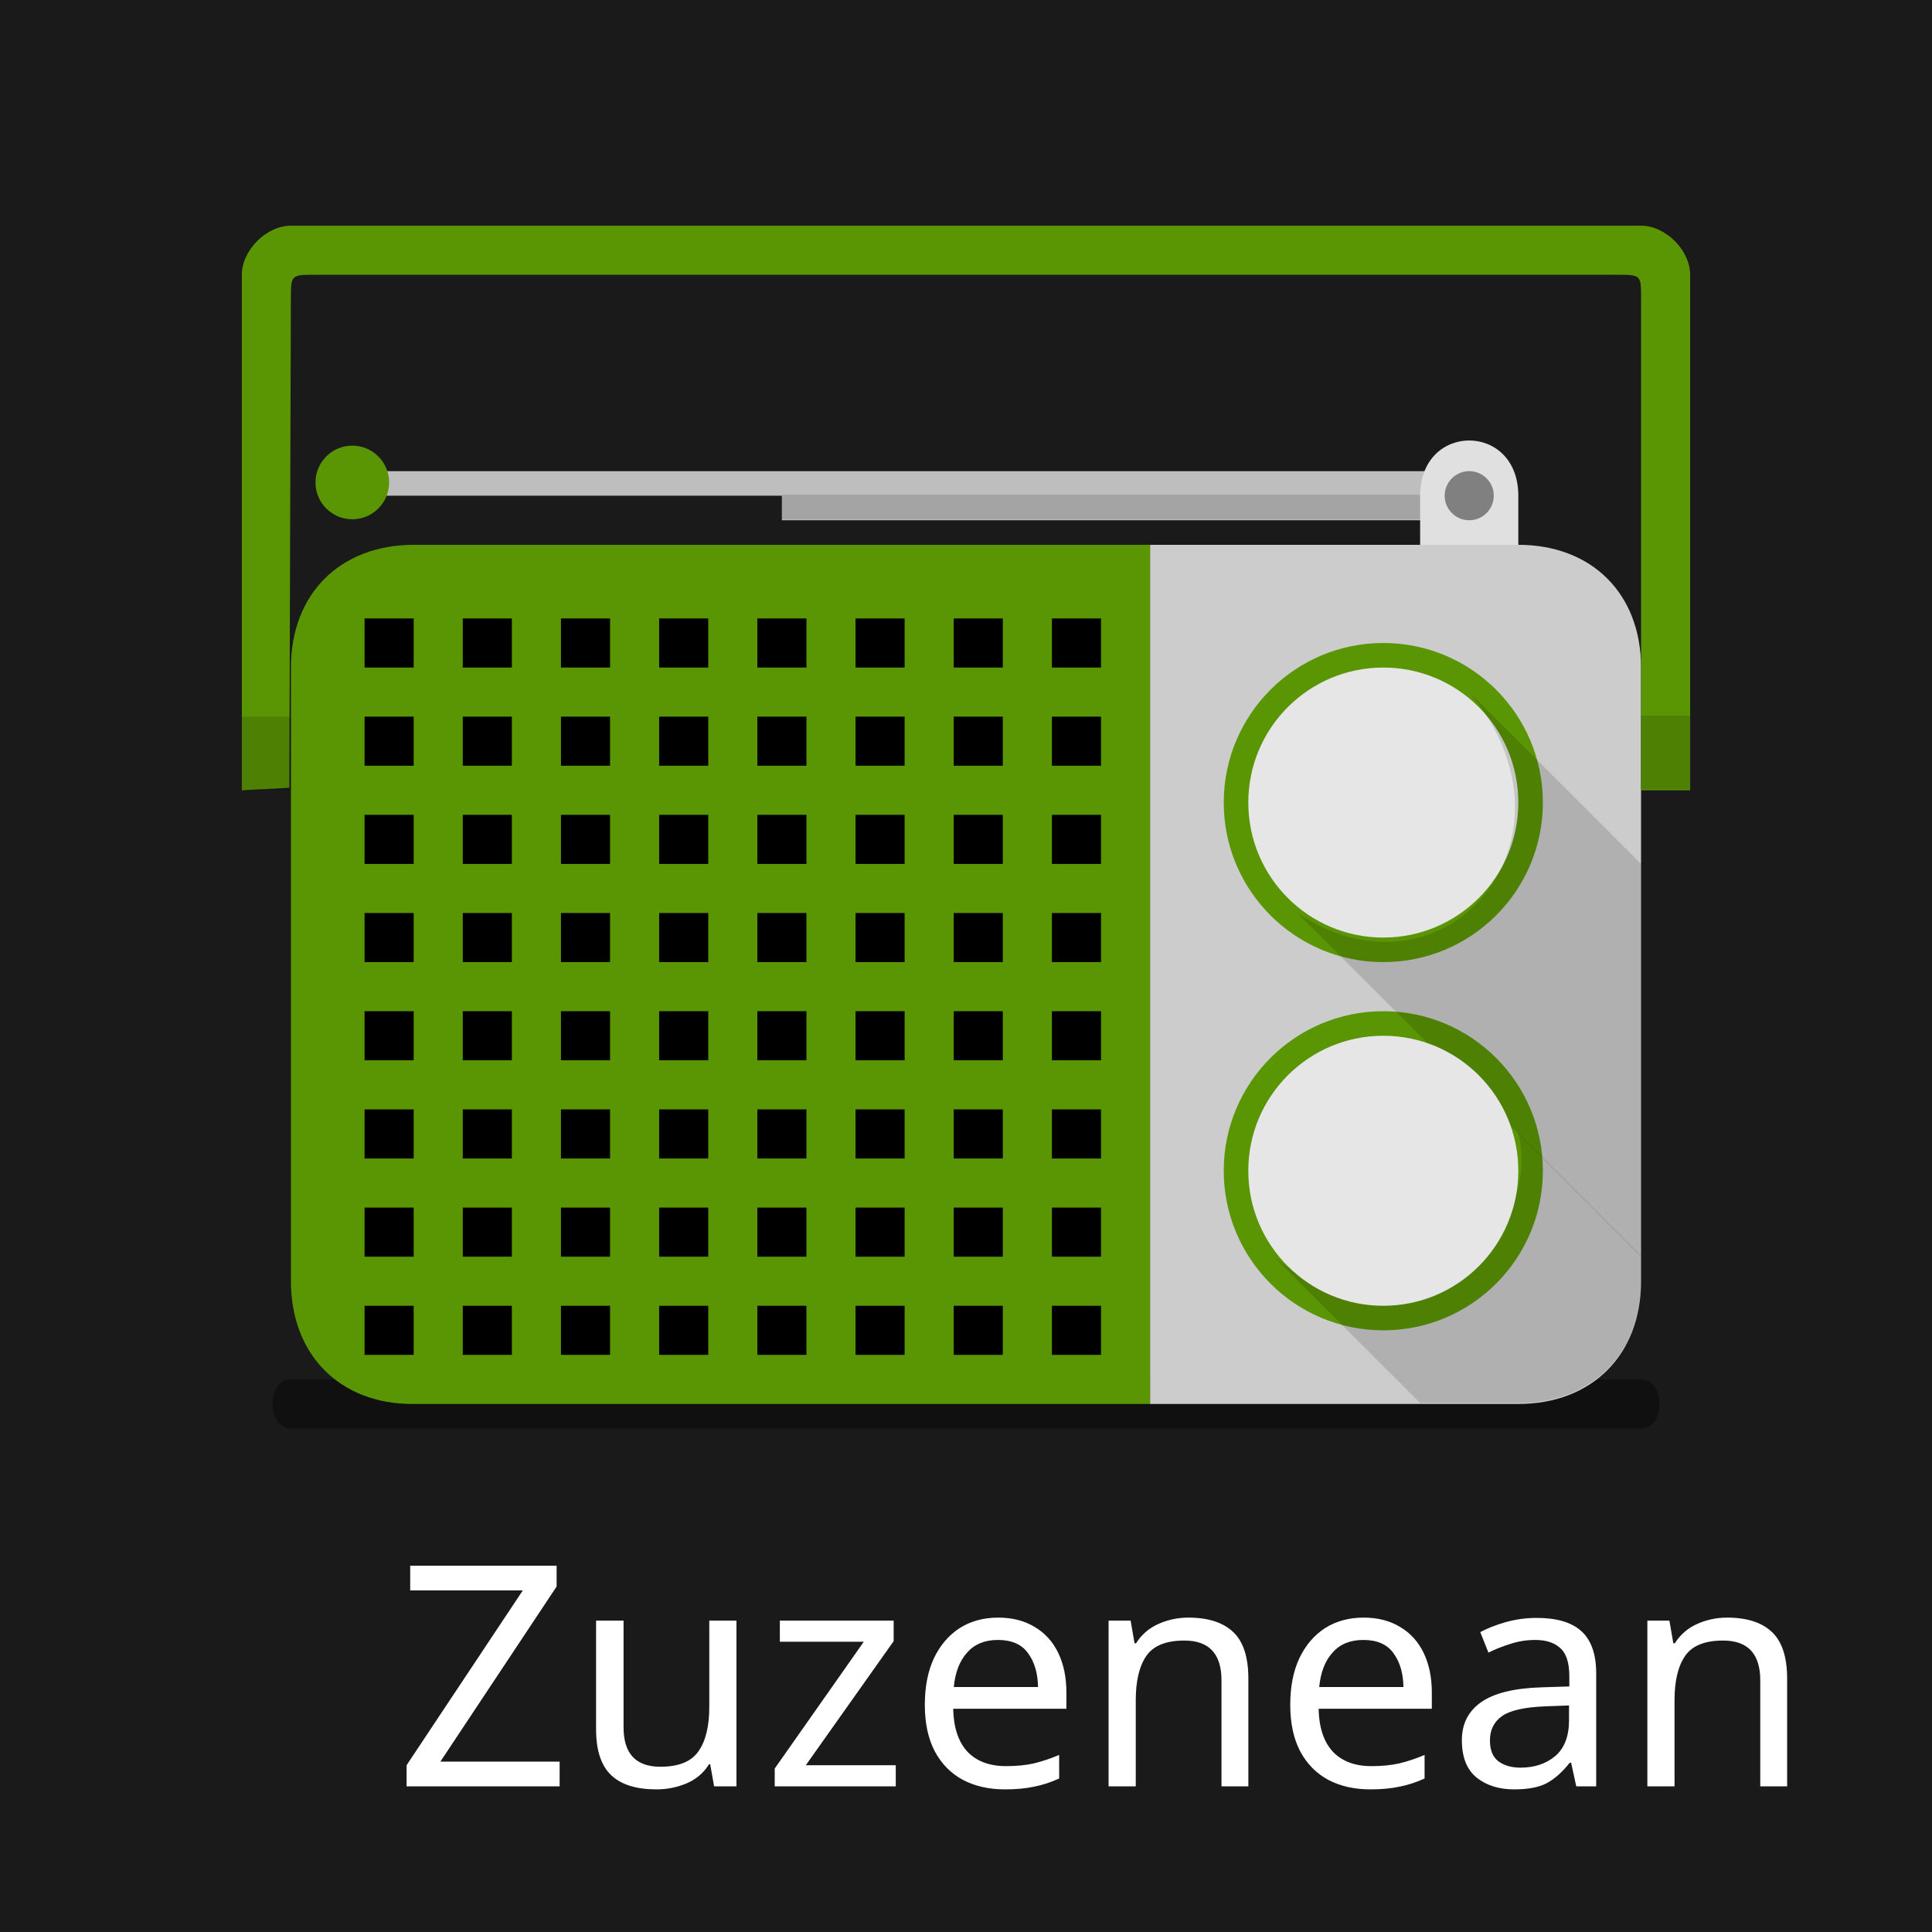
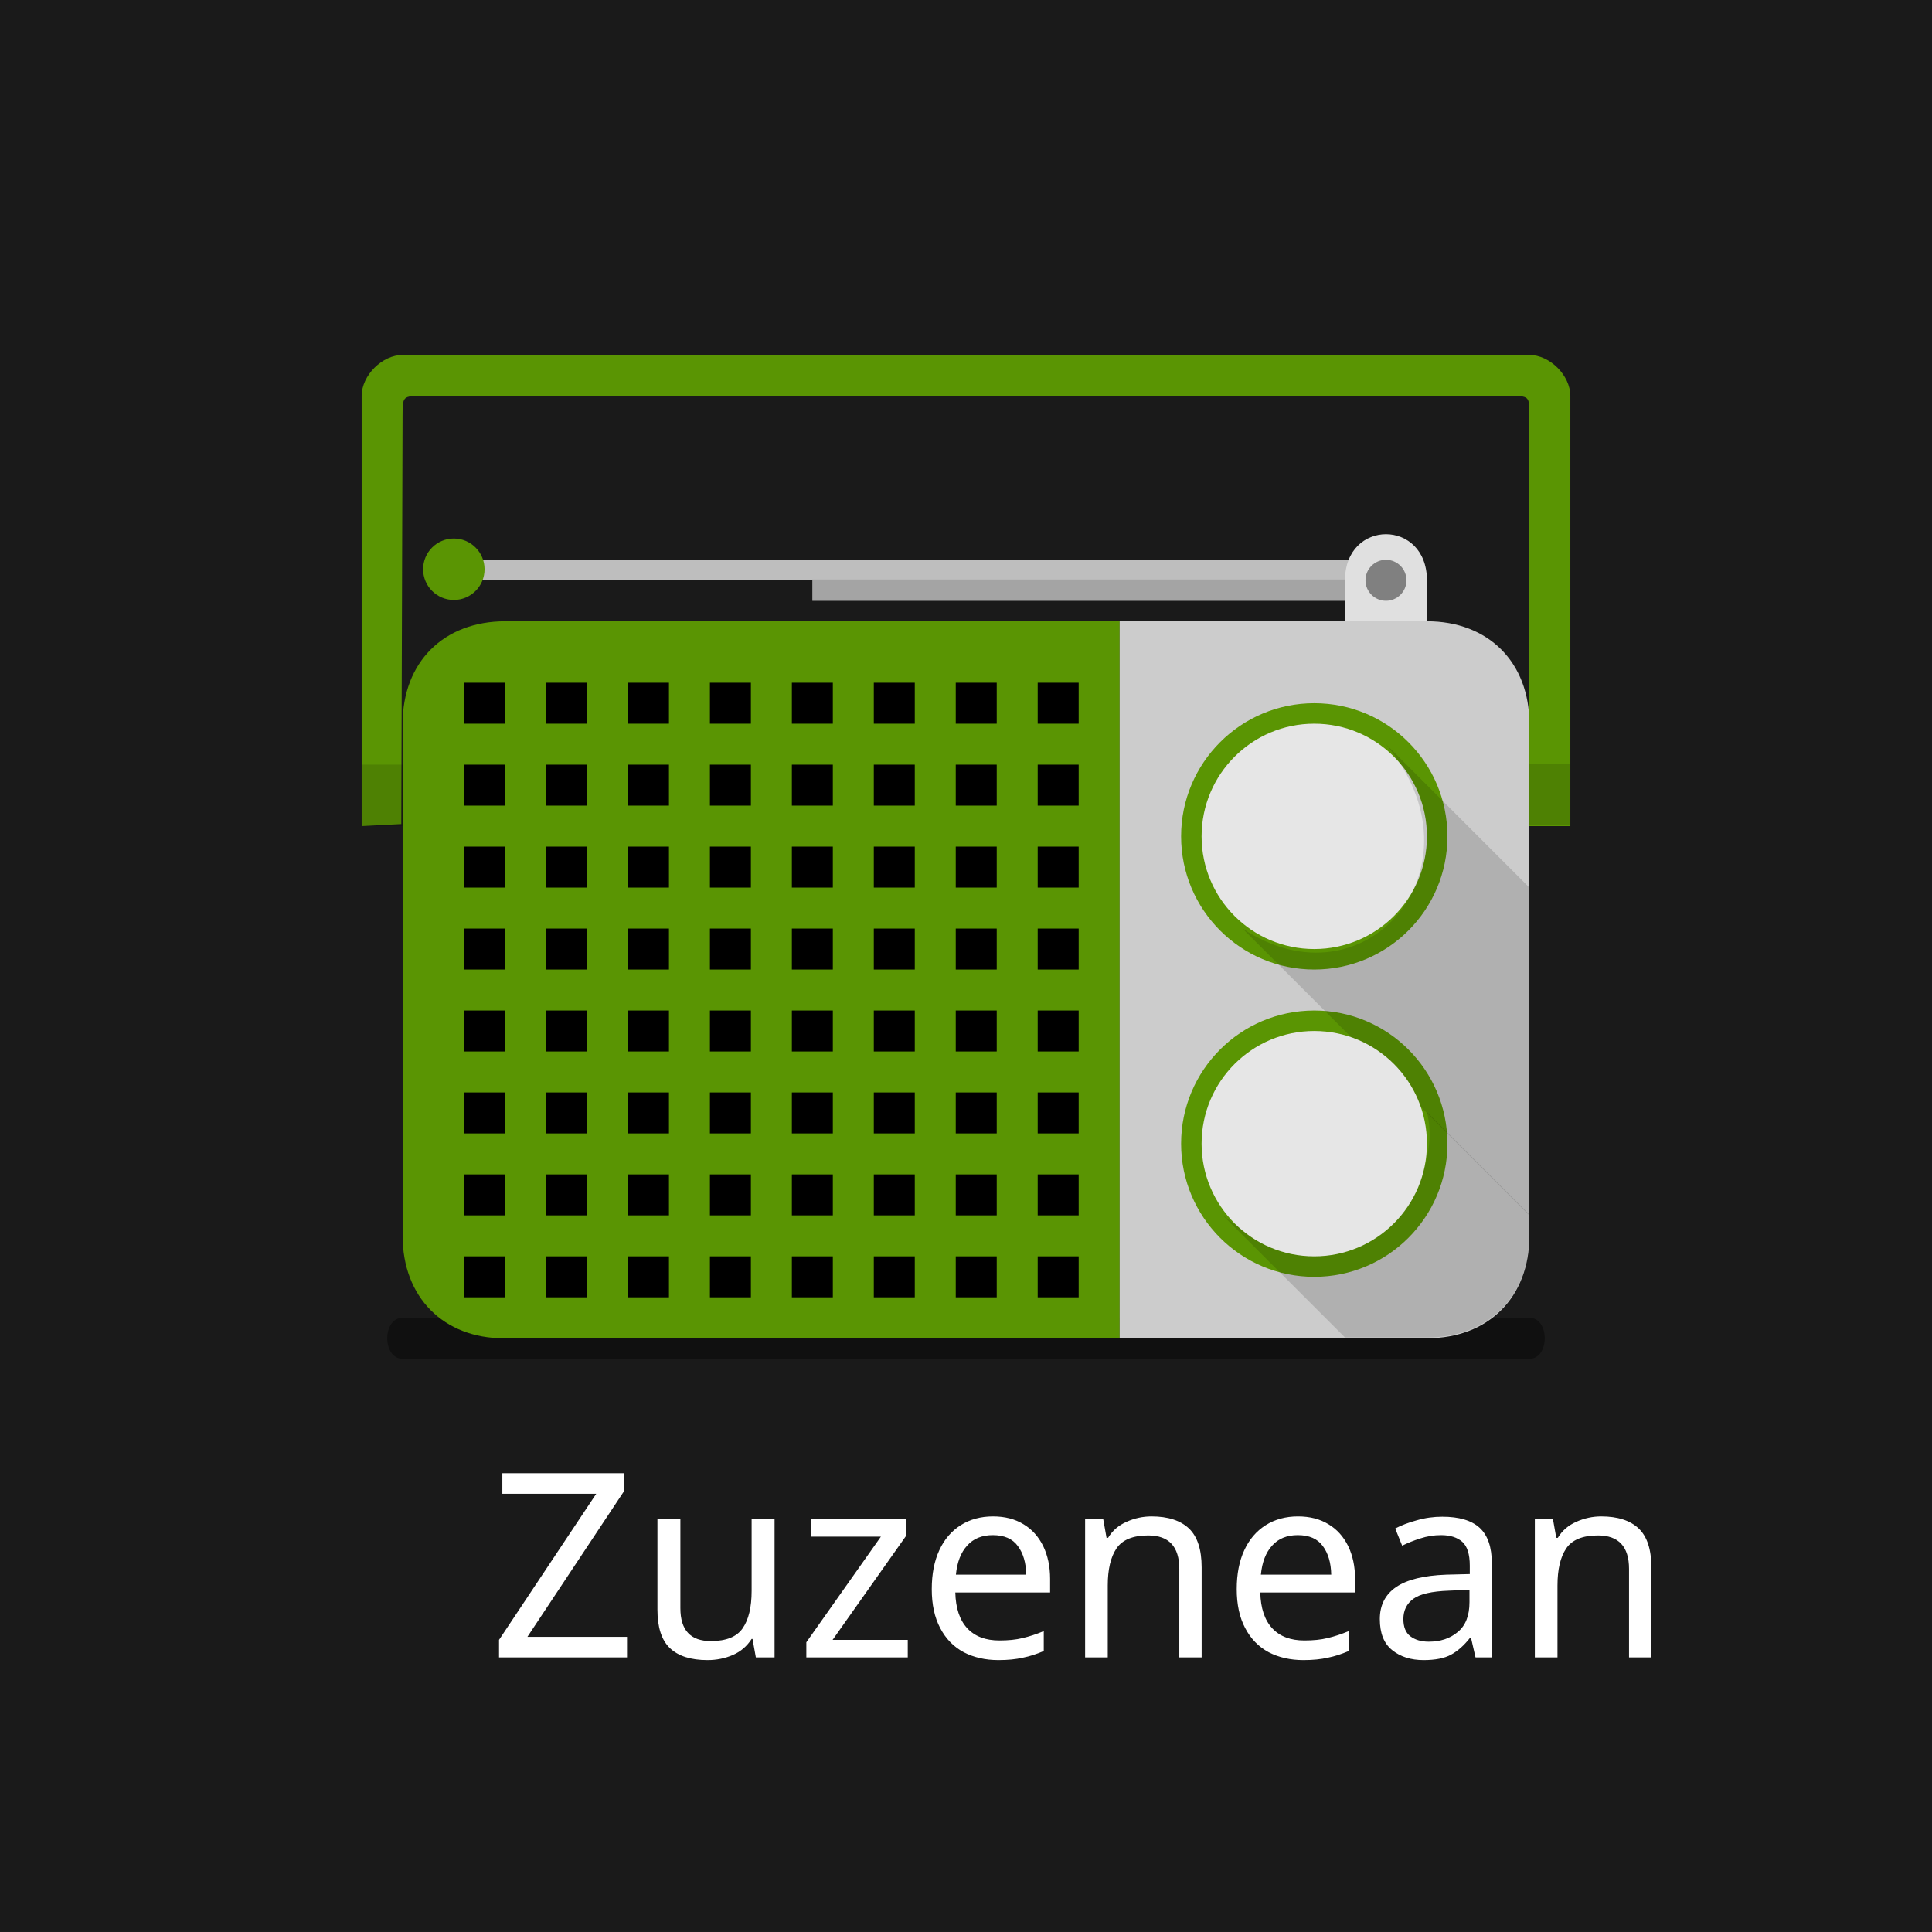
<svg xmlns="http://www.w3.org/2000/svg" width="100" height="100" id="svg2" version="1.1" viewBox="0 0 100 100">
  <defs id="defs4" />
  <g id="layer1" transform="translate(-205.0102,-309.7025)">
    <rect style="color:#000000;text-decoration:none;text-decoration-line:none;text-decoration-style:solid;text-decoration-color:#000000;clip-rule:nonzero;display:inline;overflow:visible;visibility:visible;opacity:1;isolation:auto;color-interpolation:sRGB;color-interpolation-filters:linearRGB;fill:#1a1a1a;fill-opacity:1;fill-rule:nonzero;stroke:none;stroke-width:2;stroke-miterlimit:4;stroke-dasharray:none;stroke-dashoffset:0;stroke-opacity:1;marker:none;color-rendering:auto;image-rendering:auto;shape-rendering:auto;text-rendering:auto;enable-background:accumulate" id="rect5314" width="100" height="100" x="205.01" y="309.702" />
-     <text xml:space="preserve" style="color:#000000;font-style:normal;font-variant:normal;font-weight:normal;font-stretch:normal;font-size:16px;line-height:125%;font-family:Lato;-inkscape-font-specification:Lato;text-indent:0;text-align:start;text-decoration:none;text-decoration-line:none;letter-spacing:0px;word-spacing:0px;text-transform:none;direction:ltr;block-progression:tb;writing-mode:lr-tb;baseline-shift:baseline;text-anchor:start;display:inline;overflow:visible;visibility:visible;fill:#000000;fill-opacity:1;fill-rule:nonzero;stroke:none;stroke-width:1px;stroke-linecap:butt;stroke-linejoin:miter;stroke-opacity:1;marker:none;enable-background:accumulate" x="225.446" y="402.161" id="text4354">
-       <tspan id="tspan4356" x="225.446" y="402.161" style="font-style:normal;font-variant:normal;font-weight:normal;font-stretch:normal;font-family:'Lobster 1.4';-inkscape-font-specification:'Lobster 1.4, ';fill:#ffffff">Zuzenean</tspan>
+     <text xml:space="preserve" style="color:#000000;font-style:normal;font-variant:normal;font-weight:normal;font-stretch:normal;font-size:13.353px;line-height:125%;font-family:Lato;-inkscape-font-specification:Lato;text-indent:0;text-align:start;text-decoration:none;text-decoration-line:none;letter-spacing:0px;word-spacing:0px;text-transform:none;direction:ltr;block-progression:tb;writing-mode:lr-tb;baseline-shift:baseline;text-anchor:start;display:inline;overflow:visible;visibility:visible;fill:#000000;fill-opacity:1;fill-rule:nonzero;stroke:none;stroke-width:1px;stroke-linecap:butt;stroke-linejoin:miter;stroke-opacity:1;marker:none;enable-background:accumulate" x="230.338" y="395.487" id="text4354">
+       <tspan id="tspan4356" x="230.338" y="395.487" style="font-style:normal;font-variant:normal;font-weight:normal;font-stretch:normal;font-family:'Lobster 1.4';-inkscape-font-specification:'Lobster 1.4, ';fill:#ffffff">Zuzenean</tspan>
    </text>
-     <g id="g5230" transform="matrix(1.415841,0,0,1.415841,-227.4017,-79.90841)">
+     <g id="g5230" transform="matrix(1.181597,0,0,1.181597,-147.5889,-6.826436)">
      <g transform="matrix(0.8974043,0,0,0.8974043,311.5589,275.3178)" id="g4882">
        <path id="rect2846" d="m 5,56.04 55,0 c 1,0 1,2 0,2 l -55,0 c -1,0 -1,-2 0,-2 z" style="fill-opacity:0.392" />
        <path id="path2859" d="m 40,22.04 0,35 -30.058,0 C 7,57.04 5,55.04 5,52.04 l 0,-25 c 0,-3 2,-5 5.016,-5 l 29.984,0 z" style="fill:#5a9503;fill-opacity:1" />
        <path id="rect2952" d="m 40,22.04 15,0 c 3,0 5,2 5,5 l 0,25 c 0,3 -2,5 -5,5 l -15,0 0,-35 z" style="fill:#cccccc" />
        <path d="m 36,25.04 2,0 0,2 -2,0 0,-2 z" id="rect2955" />
        <path d="m 32,25.04 2,0 0,2 -2,0 0,-2 z" id="path2958" />
        <path d="m 28,25.04 2,0 0,2 -2,0 0,-2 z" id="path2960" />
        <path d="m 24,25.04 2,0 0,2 -2,0 0,-2 z" id="path2962" />
        <path d="m 20,25.04 2,0 0,2 -2,0 0,-2 z" id="path2964" />
        <path d="m 16,25.04 2,0 0,2 -2,0 0,-2 z" id="path2966" />
        <path d="m 12,25.04 2,0 0,2 -2,0 0,-2 z" id="path2968" />
        <path d="m 8,25.04 2,0 0,2 -2,0 0,-2 z" id="path2970" />
        <path d="m 36,29.04 2,0 0,2 -2,0 0,-2 z" id="path2972" />
        <path d="m 32,29.04 2,0 0,2 -2,0 0,-2 z" id="path2974" />
        <path d="m 28,29.04 2,0 0,2 -2,0 0,-2 z" id="path2976" />
        <path d="m 24,29.04 2,0 0,2 -2,0 0,-2 z" id="path2978" />
        <path d="m 20,29.04 2,0 0,2 -2,0 0,-2 z" id="path2980" />
        <path d="m 16,29.04 2,0 0,2 -2,0 0,-2 z" id="path2982" />
        <path d="m 12,29.04 2,0 0,2 -2,0 0,-2 z" id="path2984" />
        <path d="m 8,29.04 2,0 0,2 -2,0 0,-2 z" id="path2986" />
        <path d="m 36,33.04 2,0 0,2 -2,0 0,-2 z" id="path2988" />
        <path d="m 32,33.04 2,0 0,2 -2,0 0,-2 z" id="path2990" />
        <path d="m 28,33.04 2,0 0,2 -2,0 0,-2 z" id="path2992" />
        <path d="m 24,33.04 2,0 0,2 -2,0 0,-2 z" id="path2994" />
        <path d="m 20,33.04 2,0 0,2 -2,0 0,-2 z" id="path2996" />
        <path d="m 16,33.04 2,0 0,2 -2,0 0,-2 z" id="path2998" />
        <path d="m 12,33.04 2,0 0,2 -2,0 0,-2 z" id="path3000" />
        <path d="m 8,33.04 2,0 0,2 -2,0 0,-2 z" id="path3002" />
        <path d="m 36,37.04 2,0 0,2 -2,0 0,-2 z" id="path3004" />
        <path d="m 32,37.04 2,0 0,2 -2,0 0,-2 z" id="path3006" />
        <path d="m 28,37.04 2,0 0,2 -2,0 0,-2 z" id="path3008" />
        <path d="m 24,37.04 2,0 0,2 -2,0 0,-2 z" id="path3010" />
        <path d="m 20,37.04 2,0 0,2 -2,0 0,-2 z" id="path3012" />
        <path d="m 16,37.04 2,0 0,2 -2,0 0,-2 z" id="path3014" />
        <path d="m 12,37.04 2,0 0,2 -2,0 0,-2 z" id="path3016" />
        <path d="m 8,37.04 2,0 0,2 -2,0 0,-2 z" id="path3018" />
        <path d="m 36,41.04 2,0 0,2 -2,0 0,-2 z" id="path3020" />
        <path d="m 32,41.04 2,0 0,2 -2,0 0,-2 z" id="path3022" />
        <path d="m 28,41.04 2,0 0,2 -2,0 0,-2 z" id="path3024" />
        <path d="m 24,41.04 2,0 0,2 -2,0 0,-2 z" id="path3026" />
        <path d="m 20,41.04 2,0 0,2 -2,0 0,-2 z" id="path3028" />
        <path d="m 16,41.04 2,0 0,2 -2,0 0,-2 z" id="path3030" />
        <path d="m 12,41.04 2,0 0,2 -2,0 0,-2 z" id="path3032" />
        <path d="m 8,41.04 2,0 0,2 -2,0 0,-2 z" id="path3034" />
        <path d="m 36,45.04 2,0 0,2 -2,0 0,-2 z" id="path3036" />
        <path d="m 32,45.04 2,0 0,2 -2,0 0,-2 z" id="path3038" />
        <path d="m 28,45.04 2,0 0,2 -2,0 0,-2 z" id="path3040" />
        <path d="m 24,45.04 2,0 0,2 -2,0 0,-2 z" id="path3042" />
        <path d="m 20,45.04 2,0 0,2 -2,0 0,-2 z" id="path3044" />
        <path d="m 16,45.04 2,0 0,2 -2,0 0,-2 z" id="path3046" />
        <path d="m 12,45.04 2,0 0,2 -2,0 0,-2 z" id="path3048" />
        <path d="m 8,45.04 2,0 0,2 -2,0 0,-2 z" id="path3050" />
        <path d="m 36,49.04 2,0 0,2 -2,0 0,-2 z" id="path3052" />
        <path d="m 32,49.04 2,0 0,2 -2,0 0,-2 z" id="path3054" />
        <path d="m 28,49.04 2,0 0,2 -2,0 0,-2 z" id="path3056" />
        <path d="m 24,49.04 2,0 0,2 -2,0 0,-2 z" id="path3058" />
        <path d="m 20,49.04 2,0 0,2 -2,0 0,-2 z" id="path3060" />
        <path d="m 16,49.04 2,0 0,2 -2,0 0,-2 z" id="path3062" />
        <path d="m 12,49.04 2,0 0,2 -2,0 0,-2 z" id="path3064" />
        <path d="m 8,49.04 2,0 0,2 -2,0 0,-2 z" id="path3066" />
        <path d="m 36,53.04 2,0 0,2 -2,0 0,-2 z" id="path3068" />
        <path d="m 32,53.04 2,0 0,2 -2,0 0,-2 z" id="path3070" />
        <path d="m 28,53.04 2,0 0,2 -2,0 0,-2 z" id="path3072" />
        <path d="m 24,53.04 2,0 0,2 -2,0 0,-2 z" id="path3074" />
        <path d="m 20,53.04 2,0 0,2 -2,0 0,-2 z" id="path3076" />
        <path d="m 16,53.04 2,0 0,2 -2,0 0,-2 z" id="path3078" />
        <path d="m 12,53.04 2,0 0,2 -2,0 0,-2 z" id="path3080" />
        <path d="m 8,53.04 2,0 0,2 -2,0 0,-2 z" id="path3082" />
        <path style="fill:#5a9503;fill-opacity:1" d="m 56,47.54 c 0,3.59 -2.91,6.5 -6.5,6.5 -3.59,0 -6.5,-2.91 -6.5,-6.5 0,-3.59 2.91,-6.5 6.5,-6.5 3.59,0 6.5,2.91 6.5,6.5 z" id="path4701" />
        <path style="fill-opacity:0.137" d="m 45,51 6,6 4,0 c 3,0 5,-2 5,-5 l 0,-1 -5,-5 c 1,4 -4,10 -10,5 z" id="path4716" />
        <path id="path3921" d="m 56,32.54 c 0,3.59 -2.91,6.5 -6.5,6.5 -3.59,0 -6.5,-2.91 -6.5,-6.5 0,-3.59 2.91,-6.5 6.5,-6.5 3.59,0 6.5,2.91 6.5,6.5 z" style="fill:#5a9503;fill-opacity:1" />
        <path id="path3918" d="m 55,32.54 c 0,3.038 -2.462,5.5 -5.5,5.5 -3.038,0 -5.5,-2.462 -5.5,-5.5 0,-3.038 2.462,-5.5 5.5,-5.5 3.038,0 5.5,2.462 5.5,5.5 z" style="fill:#e6e6e6" />
        <path style="fill-opacity:0.137" d="m 46,37.04 14,14 0,-16 -7,-7 c 5,6 -1,13 -7,9 z" id="path4718" />
        <path style="fill:#e6e6e6" d="m 55,47.54 c 0,3.038 -2.462,5.5 -5.5,5.5 -3.038,0 -5.5,-2.462 -5.5,-5.5 0,-3.038 2.462,-5.5 5.5,-5.5 3.038,0 5.5,2.462 5.5,5.5 z" id="path4703" />
        <path style="fill:#5a9503;fill-opacity:1" d="M 4.934,31.94 3,32.04 l 0,-21 c 0,-1 1,-2 2,-2 l 55,0 c 1,0 2,1 2,2 l 0,21 -2,0 0,-20.049 C 60,11.04 60,11.04 59,11.04 l -53,0 c -1,0 -1,0 -1.003,0.988 l -0.062,19.99 z" id="path4705" />
        <rect style="fill-opacity:0.137" x="60" y="29" width="2" height="3" id="rect4736" />
        <rect style="fill-opacity:0.137" x="3" y="29.04" width="2" height="3" id="rect4738" />
        <path style="fill:#bebebe" d="m 54,21.04 0,-2 -46,0 0,1 17,0 0,1 29,0 z" id="path4709" />
        <path style="fill:#e0e0e0" d="m 51,22.04 4,0 0,-2 c 0,-3 -4,-3 -4,0 l 0,2 z" id="path4707" />
        <path style="fill:#808080" d="m 54,20.04 c 0,0.552 -0.448,1 -1,1 -0.552,0 -1,-0.448 -1,-1 0,-0.552 0.448,-1 1,-1 0.552,0 1,0.448 1,1 z" id="path4711" />
        <path style="fill:#5a9503;fill-opacity:1" d="M 9,19.5 C 9,20.328 8.328,21 7.5,21 6.672,21 6,20.328 6,19.5 6,18.672 6.672,18 7.5,18 8.328,18 9,18.672 9,19.5 Z" id="path4714" />
        <path style="fill-opacity:0.137" d="m 25,20 26,0 0,1 -26,0 0,-1 z" id="rect4740" />
      </g>
    </g>
  </g>
</svg>
